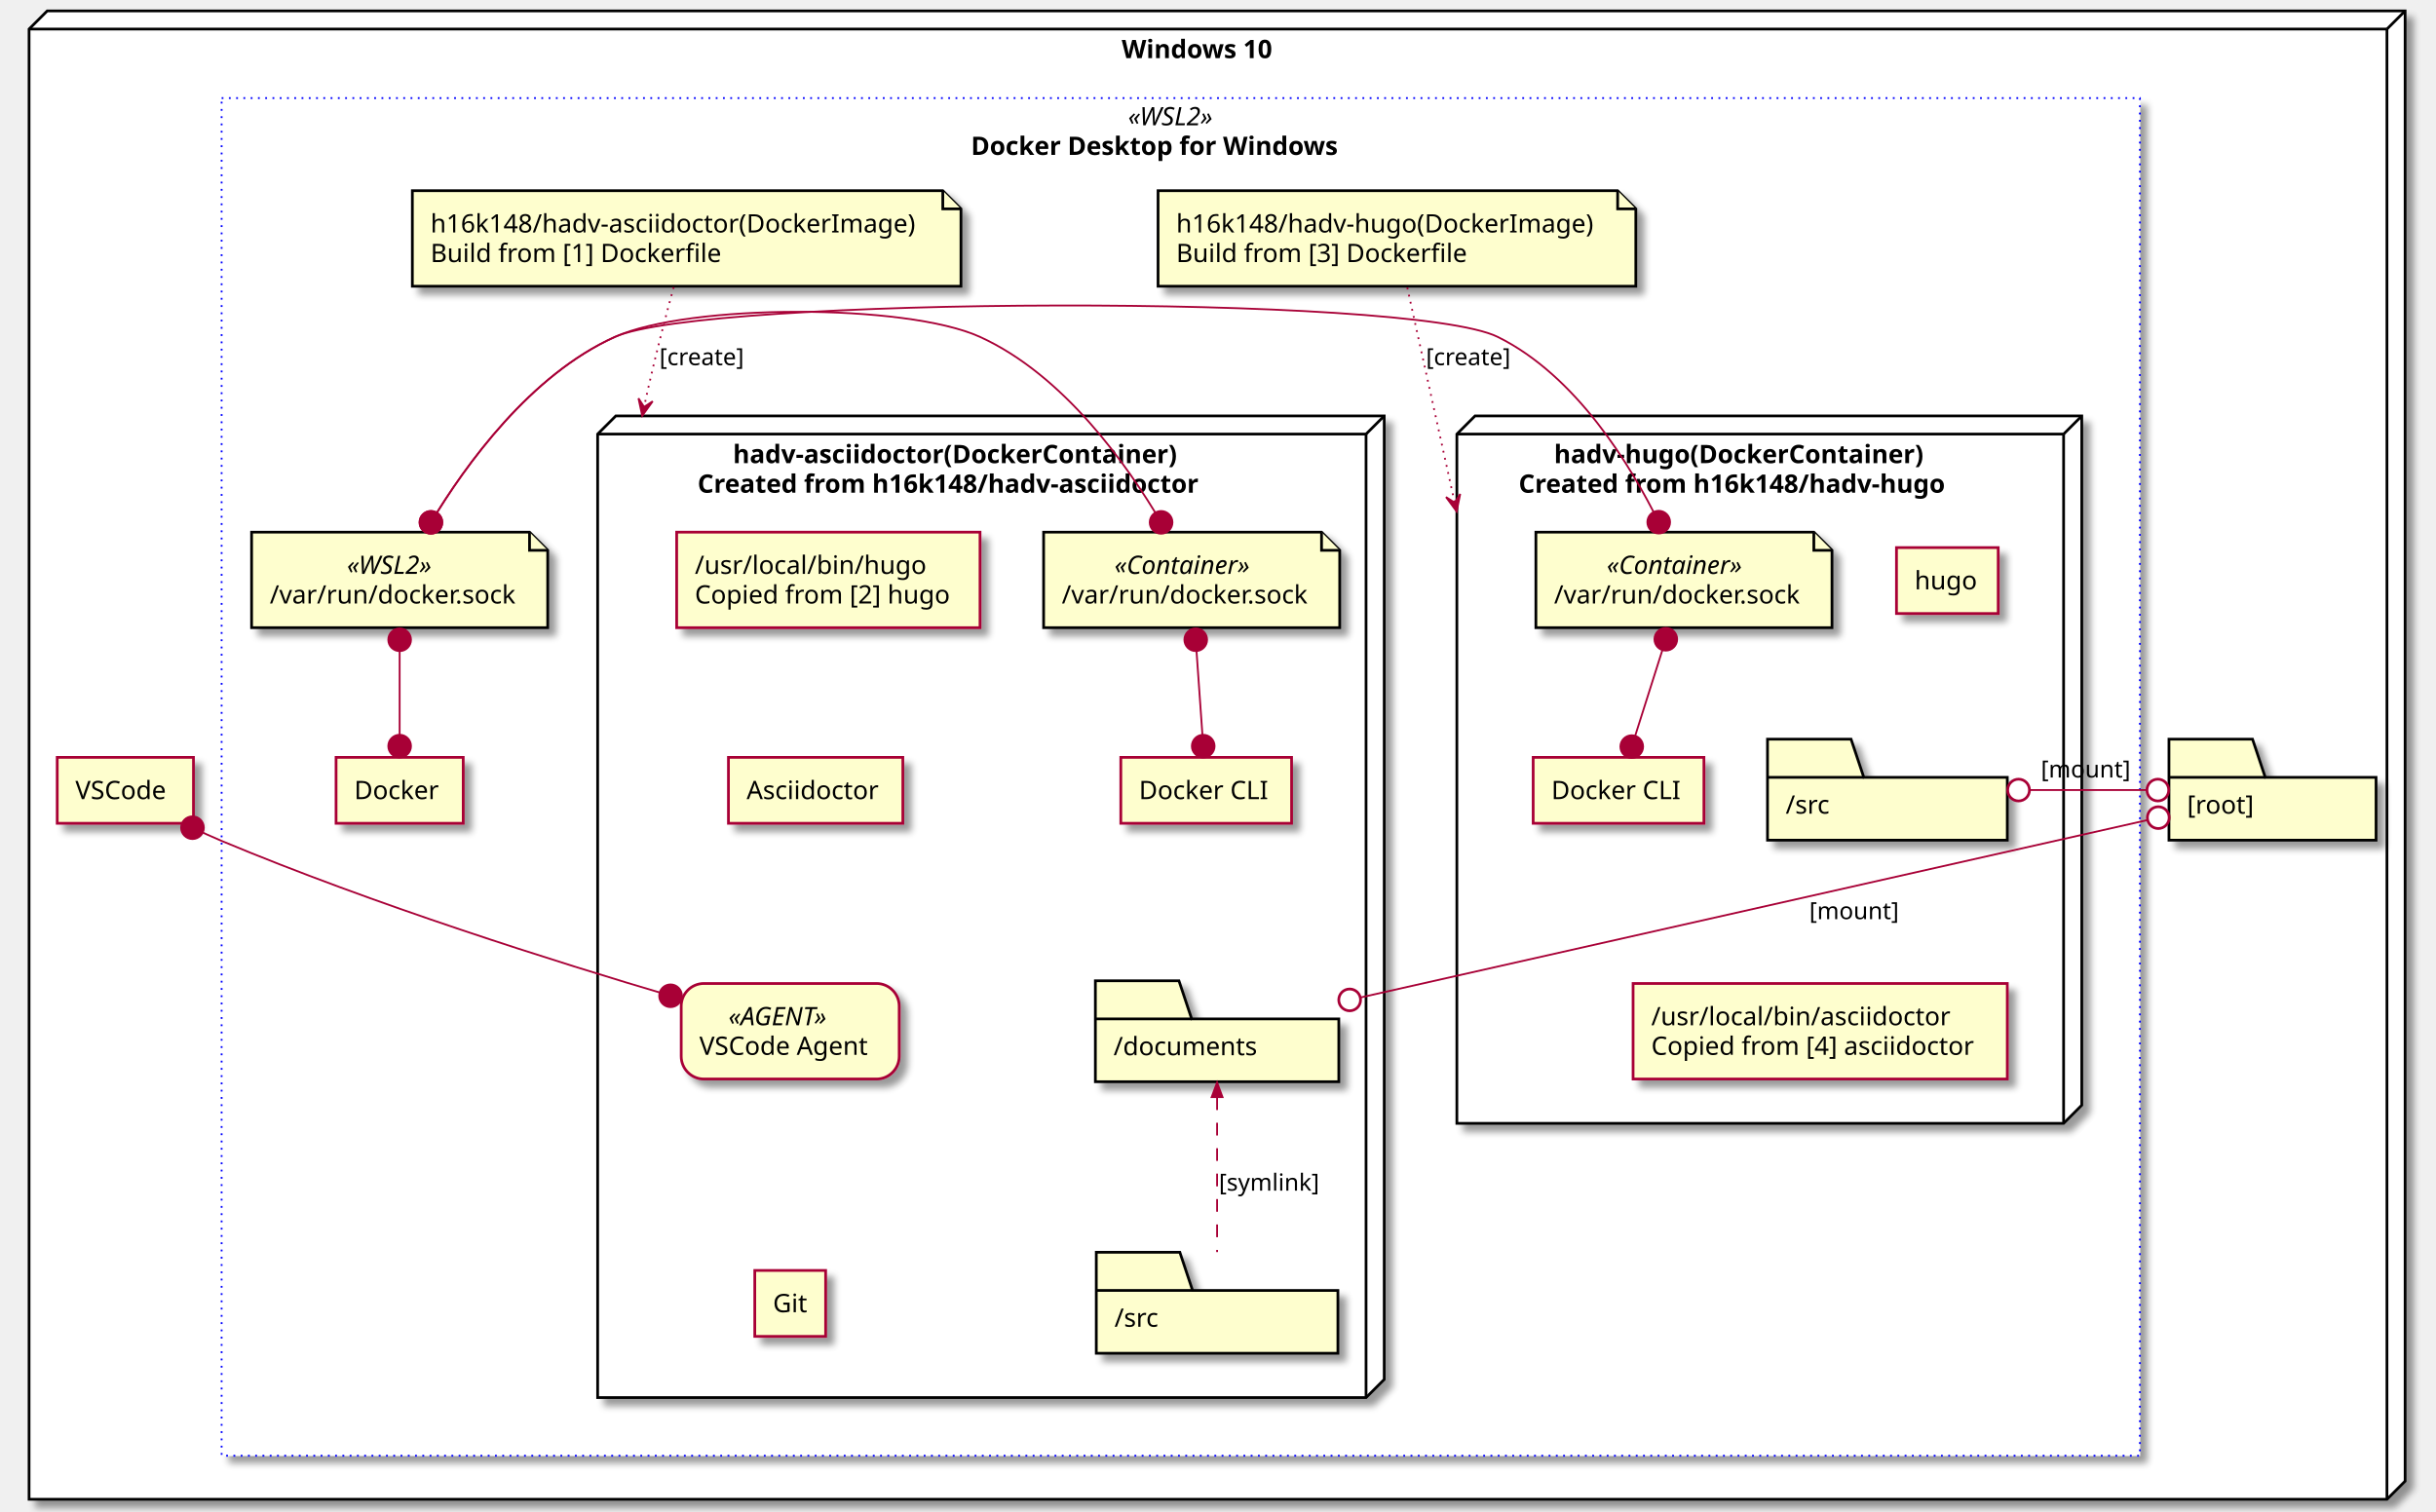
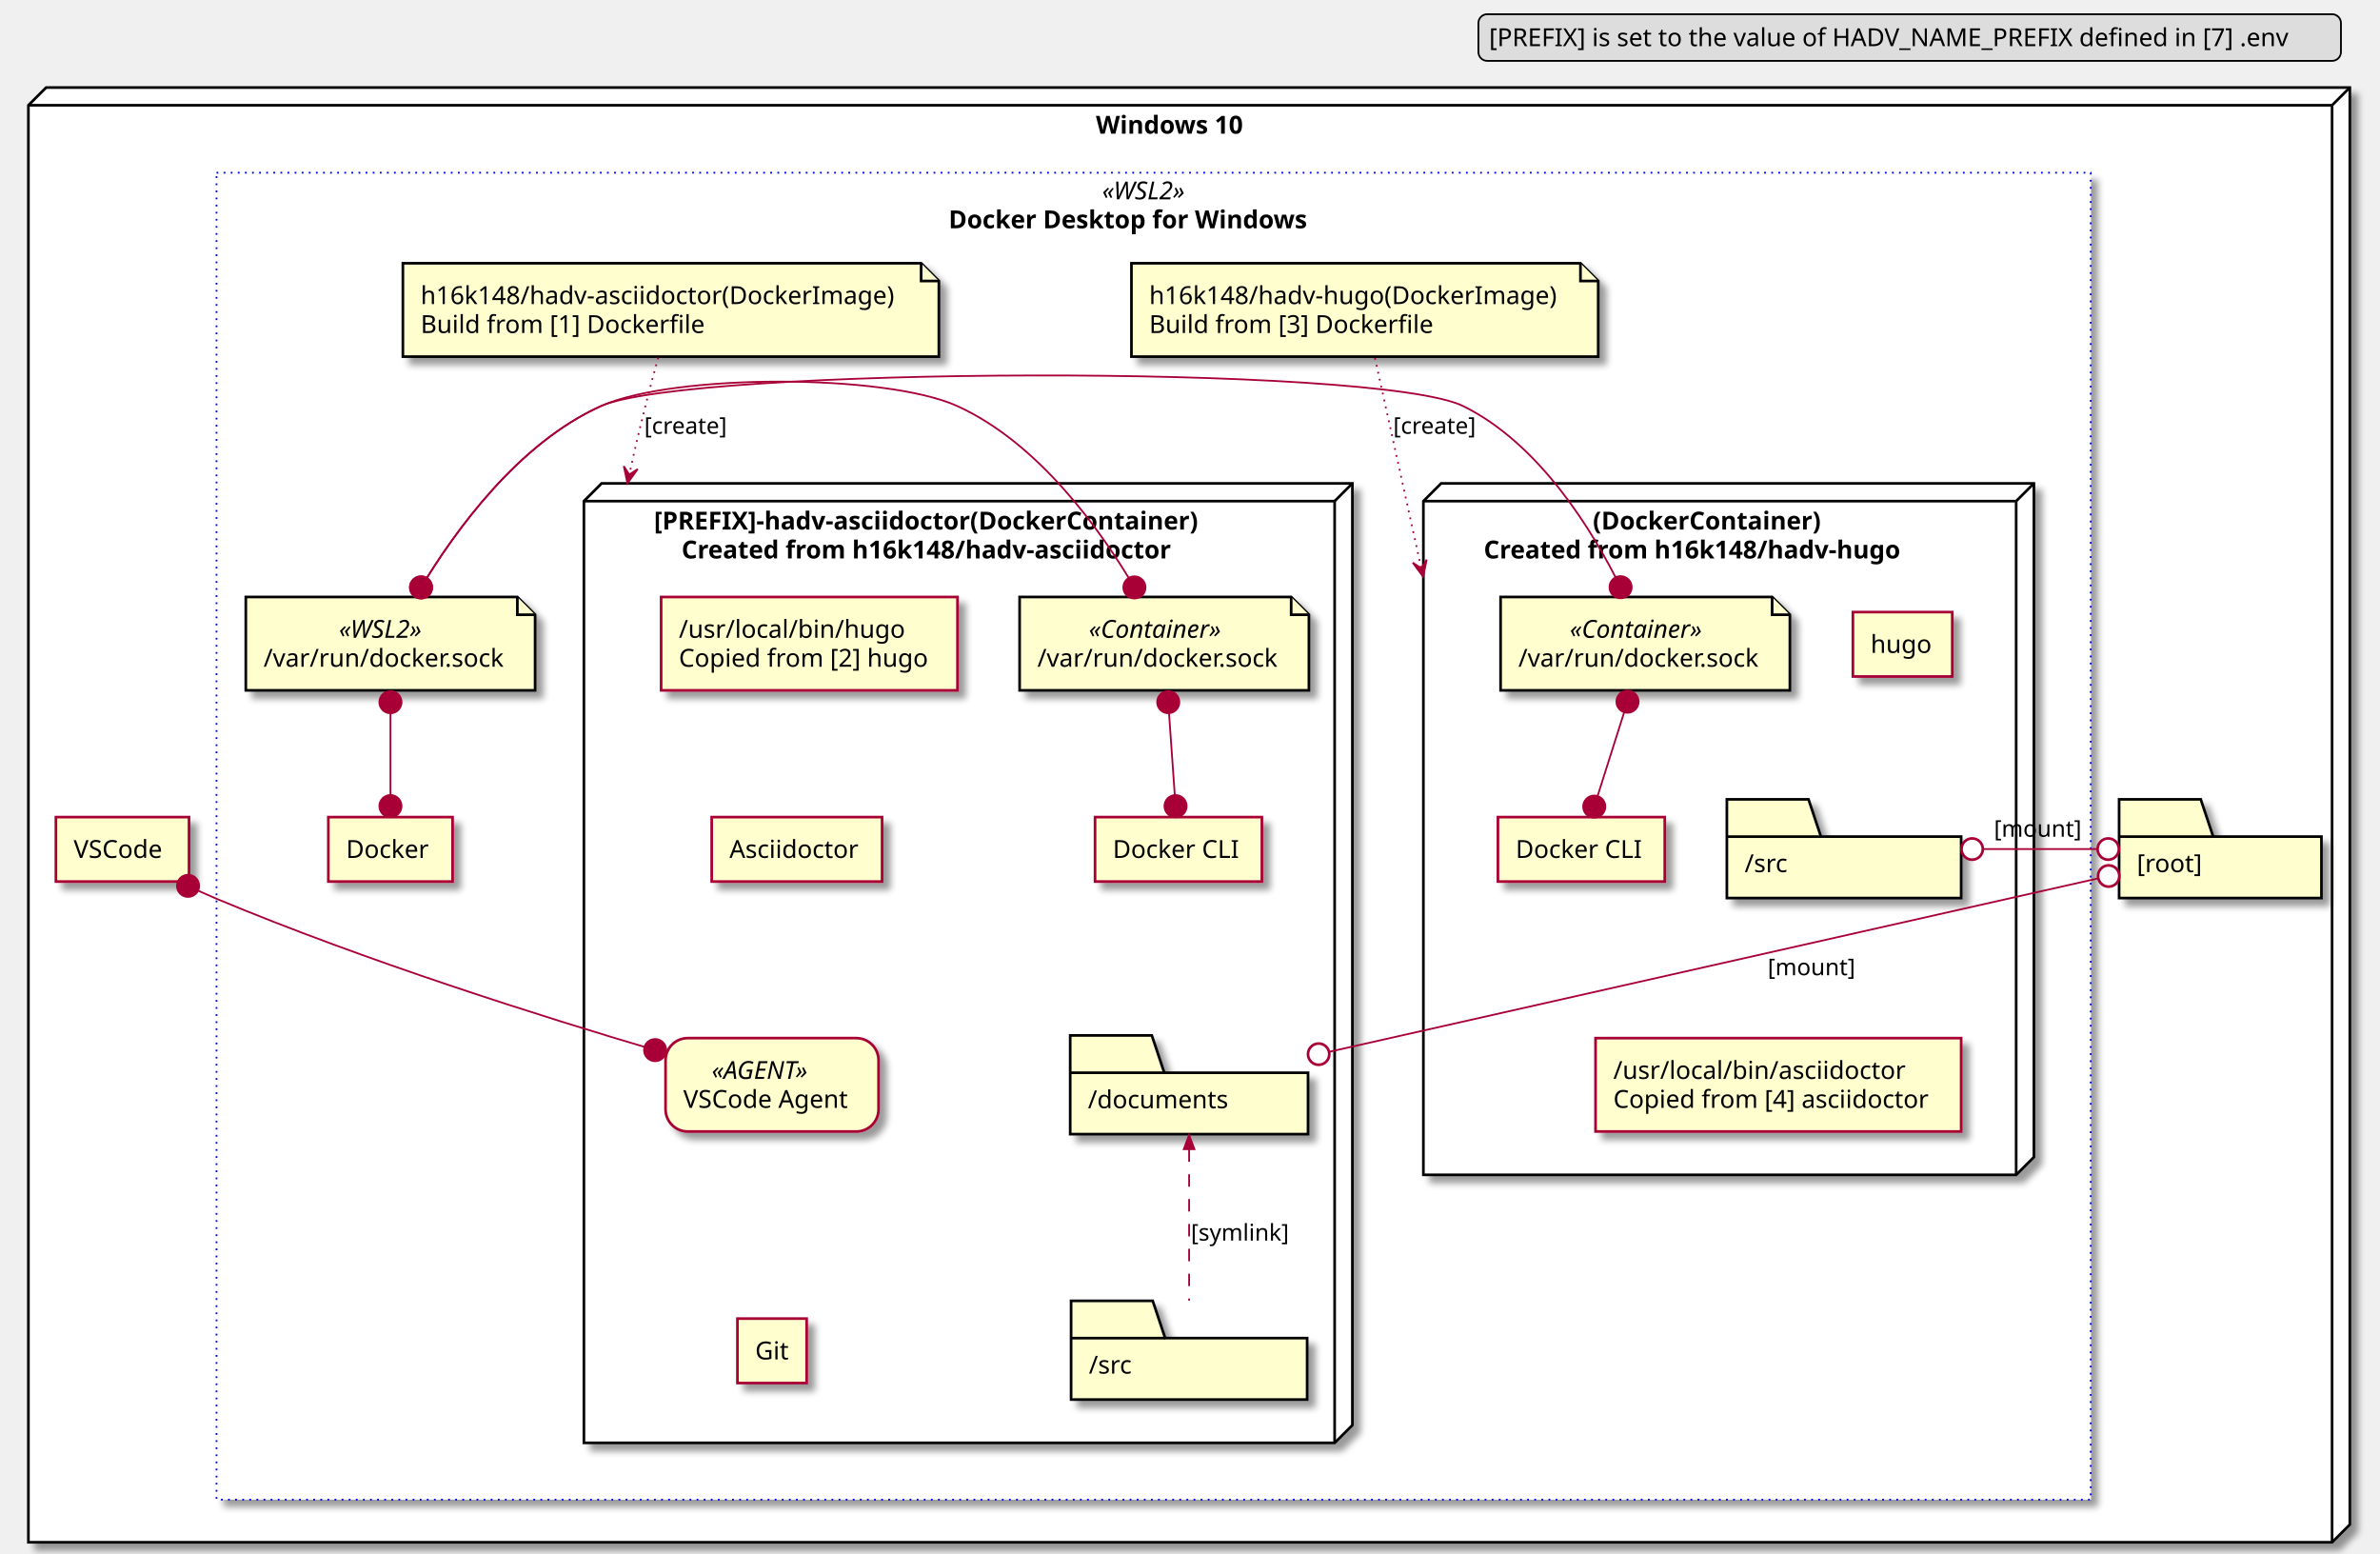
- <svg xmlns="http://www.w3.org/2000/svg" contentScriptType="application/ecmascript" contentStyleType="text/css" height="832px" preserveAspectRatio="none" style="width:1341px;height:832px;" version="1.1" viewBox="0 0 1341 832" width="1341px" zoomAndPan="magnify">
+ <svg xmlns="http://www.w3.org/2000/svg" contentScriptType="application/ecmascript" contentStyleType="text/css" height="875px" preserveAspectRatio="none" style="width:1341px;height:875px;" version="1.1" viewBox="0 0 1341 875" width="1341px" zoomAndPan="magnify">
  <defs>
-     <filter height="300%" id="f1ptn9hiuepy00" width="300%" x="-1" y="-1">
+     <filter height="300%" id="fpohv35r7vjk5" width="300%" x="-1" y="-1">
      <feGaussianBlur result="blurOut" stdDeviation="2.0" />
      <feColorMatrix in="blurOut" result="blurOut2" type="matrix" values="0 0 0 0 0 0 0 0 0 0 0 0 0 0 0 0 0 0 .4 0" />
      <feOffset dx="4.0" dy="4.0" in="blurOut2" result="blurOut3" />
      <feBlend in="SourceGraphic" in2="blurOut3" mode="normal" />
    </filter>
  </defs>
  <g>
-     <polygon fill="#FFFFFF" filter="url(#f1ptn9hiuepy00)" points="16,16,26,6,1324,6,1324,815.5,1314,825.5,16,825.5,16,16" style="stroke:#000000;stroke-width:1.5;" />
-     <line style="stroke:#000000;stroke-width:1.5;" x1="1314" x2="1324" y1="16" y2="6" />
-     <line style="stroke:#000000;stroke-width:1.5;" x1="16" x2="1314" y1="16" y2="16" />
-     <line style="stroke:#000000;stroke-width:1.5;" x1="1314" x2="1314" y1="16" y2="825.5" />
-     <text fill="#000000" font-family="sans-serif" font-size="14" font-weight="bold" lengthAdjust="spacing" textLength="97" x="617.5" y="31.995">Windows 10</text>
-     <rect fill="#FFFFFF" filter="url(#f1ptn9hiuepy00)" height="747.5" style="stroke:#0000FF;stroke-width:1.0;stroke-dasharray:1.0,3.0;" width="1056" x="122" y="54" />
-     <text fill="#000000" font-family="sans-serif" font-size="14" font-style="italic" lengthAdjust="spacing" textLength="58" x="621" y="68.995">«WSL2»</text>
-     <text fill="#000000" font-family="sans-serif" font-size="14" font-weight="bold" lengthAdjust="spacing" textLength="231" x="534.5" y="85.292">Docker Desktop for Windows</text>
-     <polygon fill="#FFFFFF" filter="url(#f1ptn9hiuepy00)" points="329,239,339,229,762,229,762,759.5,752,769.5,329,769.5,329,239" style="stroke:#000000;stroke-width:1.5;" />
-     <line style="stroke:#000000;stroke-width:1.5;" x1="752" x2="762" y1="239" y2="229" />
-     <line style="stroke:#000000;stroke-width:1.5;" x1="329" x2="752" y1="239" y2="239" />
-     <line style="stroke:#000000;stroke-width:1.5;" x1="752" x2="752" y1="239" y2="769.5" />
-     <text fill="#000000" font-family="sans-serif" font-size="14" font-weight="bold" lengthAdjust="spacing" textLength="276" x="403.5" y="254.995">hadv-asciidoctor(DockerContainer)</text>
-     <text fill="#000000" font-family="sans-serif" font-size="14" font-weight="bold" lengthAdjust="spacing" textLength="315" x="384" y="271.292">Created from h16k148/hadv-asciidoctor</text>
-     <polygon fill="#FFFFFF" filter="url(#f1ptn9hiuepy00)" points="802,239,812,229,1146,229,1146,608.5,1136,618.5,802,618.5,802,239" style="stroke:#000000;stroke-width:1.5;" />
-     <line style="stroke:#000000;stroke-width:1.5;" x1="1136" x2="1146" y1="239" y2="229" />
-     <line style="stroke:#000000;stroke-width:1.5;" x1="802" x2="1136" y1="239" y2="239" />
-     <line style="stroke:#000000;stroke-width:1.5;" x1="1136" x2="1136" y1="239" y2="618.5" />
-     <text fill="#000000" font-family="sans-serif" font-size="14" font-weight="bold" lengthAdjust="spacing" textLength="229" x="855.5" y="254.995">hadv-hugo(DockerContainer)</text>
-     <text fill="#000000" font-family="sans-serif" font-size="14" font-weight="bold" lengthAdjust="spacing" textLength="268" x="836" y="271.292">Created from h16k148/hadv-hugo</text>
-     <rect fill="#FEFECE" filter="url(#f1ptn9hiuepy00)" height="36.297" style="stroke:#A80036;stroke-width:1.5;" width="75" x="31.5" y="417" />
-     <text fill="#000000" font-family="sans-serif" font-size="14" lengthAdjust="spacing" textLength="55" x="41.5" y="439.995">VSCode</text>
-     <polygon fill="#FEFECE" filter="url(#f1ptn9hiuepy00)" points="1194,407,1240,407,1247,428,1308,428,1308,462.594,1194,462.594,1194,407" style="stroke:#000000;stroke-width:1.5;" />
-     <line style="stroke:#000000;stroke-width:1.5;" x1="1194" x2="1247" y1="428" y2="428" />
-     <text fill="#000000" font-family="sans-serif" font-size="14" lengthAdjust="spacing" textLength="38" x="1204" y="447.995">[root]</text>
-     <polygon fill="#FEFECE" filter="url(#f1ptn9hiuepy00)" points="227,105,227,157.594,529,157.594,529,115,519,105,227,105" style="stroke:#000000;stroke-width:1.5;" />
-     <path d="M519,105 L519,115 L529,115 " fill="#FEFECE" style="stroke:#000000;stroke-width:1.5;" />
-     <text fill="#000000" font-family="sans-serif" font-size="14" lengthAdjust="spacing" textLength="282" x="237" y="127.995">h16k148/hadv-asciidoctor(DockerImage)</text>
-     <text fill="#000000" font-family="sans-serif" font-size="14" lengthAdjust="spacing" textLength="165" x="237" y="144.292">Build from [1] Dockerfile</text>
-     <polygon fill="#FEFECE" filter="url(#f1ptn9hiuepy00)" points="637.5,105,637.5,157.594,900.5,157.594,900.5,115,890.5,105,637.5,105" style="stroke:#000000;stroke-width:1.5;" />
-     <path d="M890.5,105 L890.5,115 L900.5,115 " fill="#FEFECE" style="stroke:#000000;stroke-width:1.5;" />
-     <text fill="#000000" font-family="sans-serif" font-size="14" lengthAdjust="spacing" textLength="243" x="647.5" y="127.995">h16k148/hadv-hugo(DockerImage)</text>
-     <text fill="#000000" font-family="sans-serif" font-size="14" lengthAdjust="spacing" textLength="165" x="647.5" y="144.292">Build from [3] Dockerfile</text>
-     <polygon fill="#FEFECE" filter="url(#f1ptn9hiuepy00)" points="138.5,293,138.5,345.594,301.5,345.594,301.5,303,291.5,293,138.5,293" style="stroke:#000000;stroke-width:1.5;" />
-     <path d="M291.5,293 L291.5,303 L301.5,303 " fill="#FEFECE" style="stroke:#000000;stroke-width:1.5;" />
-     <text fill="#000000" font-family="sans-serif" font-size="14" font-style="italic" lengthAdjust="spacing" textLength="58" x="191" y="315.995">«WSL2»</text>
-     <text fill="#000000" font-family="sans-serif" font-size="14" lengthAdjust="spacing" textLength="143" x="148.5" y="332.292">/var/run/docker.sock</text>
-     <rect fill="#FEFECE" filter="url(#f1ptn9hiuepy00)" height="36.297" style="stroke:#A80036;stroke-width:1.5;" width="70" x="185" y="417" />
-     <text fill="#000000" font-family="sans-serif" font-size="14" lengthAdjust="spacing" textLength="50" x="195" y="439.995">Docker</text>
-     <rect fill="#FEFECE" filter="url(#f1ptn9hiuepy00)" height="52.594" style="stroke:#A80036;stroke-width:1.5;" width="167" x="372.5" y="293" />
-     <text fill="#000000" font-family="sans-serif" font-size="14" lengthAdjust="spacing" textLength="130" x="382.5" y="315.995">/usr/local/bin/hugo</text>
-     <text fill="#000000" font-family="sans-serif" font-size="14" lengthAdjust="spacing" textLength="147" x="382.5" y="332.292">Copied from [2] hugo</text>
-     <polygon fill="#FEFECE" filter="url(#f1ptn9hiuepy00)" points="574.5,293,574.5,345.594,737.5,345.594,737.5,303,727.5,293,574.5,293" style="stroke:#000000;stroke-width:1.5;" />
-     <path d="M727.5,293 L727.5,303 L737.5,303 " fill="#FEFECE" style="stroke:#000000;stroke-width:1.5;" />
-     <text fill="#000000" font-family="sans-serif" font-size="14" font-style="italic" lengthAdjust="spacing" textLength="85" x="613.5" y="315.995">«Container»</text>
-     <text fill="#000000" font-family="sans-serif" font-size="14" lengthAdjust="spacing" textLength="143" x="584.5" y="332.292">/var/run/docker.sock</text>
-     <rect fill="#FEFECE" filter="url(#f1ptn9hiuepy00)" height="36.297" style="stroke:#A80036;stroke-width:1.5;" width="96" x="401" y="417" />
-     <text fill="#000000" font-family="sans-serif" font-size="14" lengthAdjust="spacing" textLength="76" x="411" y="439.995">Asciidoctor</text>
-     <rect fill="#FEFECE" filter="url(#f1ptn9hiuepy00)" height="36.297" style="stroke:#A80036;stroke-width:1.5;" width="94" x="617" y="417" />
-     <text fill="#000000" font-family="sans-serif" font-size="14" lengthAdjust="spacing" textLength="74" x="627" y="439.995">Docker CLI</text>
-     <rect fill="#FEFECE" filter="url(#f1ptn9hiuepy00)" height="36.297" style="stroke:#A80036;stroke-width:1.5;" width="39" x="415.5" y="699.5" />
-     <text fill="#000000" font-family="sans-serif" font-size="14" lengthAdjust="spacing" textLength="19" x="425.5" y="722.495">Git</text>
-     <polygon fill="#FEFECE" filter="url(#f1ptn9hiuepy00)" points="603,540,649,540,656,561,737,561,737,595.594,603,595.594,603,540" style="stroke:#000000;stroke-width:1.5;" />
-     <line style="stroke:#000000;stroke-width:1.5;" x1="603" x2="656" y1="561" y2="561" />
-     <text fill="#000000" font-family="sans-serif" font-size="14" lengthAdjust="spacing" textLength="84" x="613" y="580.995">/documents</text>
-     <rect fill="#FEFECE" filter="url(#f1ptn9hiuepy00)" height="52.594" rx="12.5" ry="12.5" style="stroke:#A80036;stroke-width:1.5;" width="120" x="375" y="541.5" />
-     <text fill="#000000" font-family="sans-serif" font-size="14" font-style="italic" lengthAdjust="spacing" textLength="68" x="401" y="564.495">«AGENT»</text>
-     <text fill="#000000" font-family="sans-serif" font-size="14" lengthAdjust="spacing" textLength="100" x="385" y="580.792">VSCode Agent</text>
-     <polygon fill="#FEFECE" filter="url(#f1ptn9hiuepy00)" points="603.5,689.5,649.5,689.5,656.5,710.5,736.5,710.5,736.5,745.094,603.5,745.094,603.5,689.5" style="stroke:#000000;stroke-width:1.5;" />
-     <line style="stroke:#000000;stroke-width:1.5;" x1="603.5" x2="656.5" y1="710.5" y2="710.5" />
-     <text fill="#000000" font-family="sans-serif" font-size="14" lengthAdjust="spacing" textLength="26" x="613.5" y="730.495">/src</text>
-     <polygon fill="#FEFECE" filter="url(#f1ptn9hiuepy00)" points="845.5,293,845.5,345.594,1008.5,345.594,1008.5,303,998.5,293,845.5,293" style="stroke:#000000;stroke-width:1.5;" />
-     <path d="M998.5,293 L998.5,303 L1008.5,303 " fill="#FEFECE" style="stroke:#000000;stroke-width:1.5;" />
-     <text fill="#000000" font-family="sans-serif" font-size="14" font-style="italic" lengthAdjust="spacing" textLength="85" x="884.5" y="315.995">«Container»</text>
-     <text fill="#000000" font-family="sans-serif" font-size="14" lengthAdjust="spacing" textLength="143" x="855.5" y="332.292">/var/run/docker.sock</text>
-     <rect fill="#FEFECE" filter="url(#f1ptn9hiuepy00)" height="36.297" style="stroke:#A80036;stroke-width:1.5;" width="56" x="1044" y="301.5" />
-     <text fill="#000000" font-family="sans-serif" font-size="14" lengthAdjust="spacing" textLength="36" x="1054" y="324.495">hugo</text>
-     <rect fill="#FEFECE" filter="url(#f1ptn9hiuepy00)" height="36.297" style="stroke:#A80036;stroke-width:1.5;" width="94" x="844" y="417" />
-     <text fill="#000000" font-family="sans-serif" font-size="14" lengthAdjust="spacing" textLength="74" x="854" y="439.995">Docker CLI</text>
-     <polygon fill="#FEFECE" filter="url(#f1ptn9hiuepy00)" points="973,407,1019,407,1026,428,1105,428,1105,462.594,973,462.594,973,407" style="stroke:#000000;stroke-width:1.5;" />
-     <line style="stroke:#000000;stroke-width:1.5;" x1="973" x2="1026" y1="428" y2="428" />
-     <text fill="#000000" font-family="sans-serif" font-size="14" lengthAdjust="spacing" textLength="26" x="983" y="447.995">/src</text>
-     <rect fill="#FEFECE" filter="url(#f1ptn9hiuepy00)" height="52.594" style="stroke:#A80036;stroke-width:1.5;" width="206" x="899" y="541.5" />
-     <text fill="#000000" font-family="sans-serif" font-size="14" lengthAdjust="spacing" textLength="169" x="909" y="564.495">/usr/local/bin/asciidoctor</text>
-     <text fill="#000000" font-family="sans-serif" font-size="14" lengthAdjust="spacing" textLength="186" x="909" y="580.792">Copied from [4] asciidoctor</text>
-     <path d="M658.18,351.46 C659.53,370.52 661.22,394.5 662.43,411.7 " fill="none" id="vABEA_file-vABEE_agent" style="stroke:#A80036;stroke-width:1.0;" />
-     <ellipse cx="662.361" cy="410.815" fill="#A80036" rx="6" ry="6" style="stroke:#A80036;stroke-width:1.5;" />
-     <ellipse cx="658.249" cy="352.235" fill="#A80036" rx="6" ry="6" style="stroke:#A80036;stroke-width:1.5;" />
-     <path d="M670,604.19 C670,630.31 670,665.4 670,689.37 " fill="none" id="vABEG_folder-backto-vABEH_folder" style="stroke:#A80036;stroke-width:1.0;stroke-dasharray:7.0,7.0;" />
-     <polygon fill="#A80036" points="670,596.05,667,604.05,673,604.05,670,596.05" style="stroke:#A80036;stroke-width:1.0;" />
-     <text fill="#000000" font-family="sans-serif" font-size="13" lengthAdjust="spacing" textLength="58" x="671" y="655.567">[symlink]</text>
-     <path d="M917.26,351.2 C911.21,370.29 903.56,394.4 898.08,411.67 " fill="none" id="vABFA_file-vABFD_agent" style="stroke:#A80036;stroke-width:1.0;" />
-     <ellipse cx="898.27" cy="411.083" fill="#A80036" rx="6" ry="6" style="stroke:#A80036;stroke-width:1.5;" />
-     <ellipse cx="917.015" cy="351.969" fill="#A80036" rx="6" ry="6" style="stroke:#A80036;stroke-width:1.5;" />
-     <path d="M370.84,158.13 C366.55,173.89 361.15,194.54 357,213 C356.356,215.864 355.715,218.776 355.08,221.717 C354.762,223.188 354.446,224.666 354.131,226.15 C353.974,226.892 353.817,227.635 353.661,228.38 C353.622,228.566 353.583,228.752 353.543,228.938 " fill="none" id="vABA_file-to-vABE_node-1" style="stroke:#A80036;stroke-width:1.0;stroke-dasharray:1.0,3.0;" />
-     <polygon fill="#A80036" points="353.543,228.938,359.305,220.951,354.57,224.044,351.476,219.309,353.543,228.938" style="stroke:#A80036;stroke-width:1.0;" />
-     <text fill="#000000" font-family="sans-serif" font-size="13" lengthAdjust="spacing" textLength="51" x="363" y="201.067">[create]</text>
-     <path d="M774.7,158.36 C780.245,183.515 788.883,222.702 796.225,256.015 C798.061,264.343 799.815,272.304 801.42,279.587 C801.521,280.042 801.621,280.494 801.72,280.944 C801.769,281.169 801.819,281.393 801.868,281.617 " fill="none" id="vABB_file-to-vABF_node-1" style="stroke:#A80036;stroke-width:1.0;stroke-dasharray:1.0,3.0;" />
-     <polygon fill="#A80036" points="801.868,281.617,803.837,271.967,800.792,276.734,796.024,273.689,801.868,281.617" style="stroke:#A80036;stroke-width:1.0;" />
-     <text fill="#000000" font-family="sans-serif" font-size="13" lengthAdjust="spacing" textLength="51" x="785" y="201.067">[create]</text>
-     <path d="M220,351.46 C220,370.52 220,394.5 220,411.7 " fill="none" id="vABC_file-vABD_agent" style="stroke:#A80036;stroke-width:1.0;" />
-     <ellipse cx="220" cy="410.8" fill="#A80036" rx="6" ry="6" style="stroke:#A80036;stroke-width:1.5;" />
-     <ellipse cx="220" cy="352.25" fill="#A80036" rx="6" ry="6" style="stroke:#A80036;stroke-width:1.5;" />
-     <path d="M639.48,288.11 C620.35,255.52 585.49,206.46 539.5,185.5 C498.85,166.98 379.22,167.15 338.5,185.5 C292.08,206.42 256.52,255.5 236.94,288.09 " fill="none" id="vABEA_file-vABC_file" style="stroke:#A80036;stroke-width:1.0;" />
-     <ellipse cx="237.224" cy="287.606" fill="#A80036" rx="6" ry="6" style="stroke:#A80036;stroke-width:1.5;" />
-     <ellipse cx="639.176" cy="287.602" fill="#A80036" rx="6" ry="6" style="stroke:#A80036;stroke-width:1.5;" />
-     <path d="M236.94,288.09 C256.52,255.5 292.08,206.42 338.5,185.5 C387.73,163.32 776.09,161.58 824.5,185.5 C867.55,206.77 897.5,255.75 913.47,288.23 " fill="none" id="vABC_file-vABFA_file" style="stroke:#A80036;stroke-width:1.0;" />
-     <ellipse cx="913.112" cy="287.486" fill="#A80036" rx="6" ry="6" style="stroke:#A80036;stroke-width:1.5;" />
-     <ellipse cx="237.224" cy="287.606" fill="#A80036" rx="6" ry="6" style="stroke:#A80036;stroke-width:1.5;" />
-     <path d="M105.21,455.35 C110.77,458.06 116.49,460.7 122,463 C205.8,498.03 305.92,529.58 369.96,548.51 " fill="none" id="vAA_agent-vABEB_agent" style="stroke:#A80036;stroke-width:1.0;" />
-     <ellipse cx="369.135" cy="548.264" fill="#A80036" rx="6" ry="6" style="stroke:#A80036;stroke-width:1.5;" />
-     <ellipse cx="105.96" cy="455.726" fill="#A80036" rx="6" ry="6" style="stroke:#A80036;stroke-width:1.5;" />
-     <path d="M1110.25,435 C1135.66,435 1164.08,435 1188.68,435 " fill="none" id="vABFC_folder-vAB_folder" style="stroke:#A80036;stroke-width:1.0;" />
-     <ellipse cx="1187.87" cy="435" fill="#FFFFFF" rx="6" ry="6" style="stroke:#A80036;stroke-width:1.5;" />
-     <ellipse cx="1111.21" cy="435" fill="#FFFFFF" rx="6" ry="6" style="stroke:#A80036;stroke-width:1.5;" />
-     <text fill="#000000" font-family="sans-serif" font-size="13" lengthAdjust="spacing" textLength="52" x="1123.5" y="428.067">[mount]</text>
-     <path d="M1188.82,450.02 C1080.38,474.47 857.28,524.77 742.19,550.72 " fill="none" id="vAB_folder-vABEG_folder" style="stroke:#A80036;stroke-width:1.0;" />
-     <ellipse cx="742.983" cy="550.538" fill="#FFFFFF" rx="6" ry="6" style="stroke:#A80036;stroke-width:1.5;" />
-     <ellipse cx="1188.117" cy="450.178" fill="#FFFFFF" rx="6" ry="6" style="stroke:#A80036;stroke-width:1.5;" />
-     <text fill="#000000" font-family="sans-serif" font-size="13" lengthAdjust="spacing" textLength="52" x="996" y="506.067">[mount]</text>
+     <rect fill="#DDDDDD" height="26.297" rx="5" ry="5" style="stroke:#000000;stroke-width:1.0;" width="486" x="833" y="8" />
+     <text fill="#000000" font-family="sans-serif" font-size="14" lengthAdjust="spacing" textLength="474" x="839" y="25.995">[PREFIX] is set to the value of HADV_NAME_PREFIX defined in [7] .env</text>
+     <polygon fill="#FFFFFF" filter="url(#fpohv35r7vjk5)" points="16,59.297,26,49.297,1324,49.297,1324,858.797,1314,868.797,16,868.797,16,59.297" style="stroke:#000000;stroke-width:1.5;" />
+     <line style="stroke:#000000;stroke-width:1.5;" x1="1314" x2="1324" y1="59.297" y2="49.297" />
+     <line style="stroke:#000000;stroke-width:1.5;" x1="16" x2="1314" y1="59.297" y2="59.297" />
+     <line style="stroke:#000000;stroke-width:1.5;" x1="1314" x2="1314" y1="59.297" y2="868.797" />
+     <text fill="#000000" font-family="sans-serif" font-size="14" font-weight="bold" lengthAdjust="spacing" textLength="97" x="617.5" y="75.292">Windows 10</text>
+     <rect fill="#FFFFFF" filter="url(#fpohv35r7vjk5)" height="747.5" style="stroke:#0000FF;stroke-width:1.0;stroke-dasharray:1.0,3.0;" width="1056" x="122" y="97.297" />
+     <text fill="#000000" font-family="sans-serif" font-size="14" font-style="italic" lengthAdjust="spacing" textLength="58" x="621" y="112.292">«WSL2»</text>
+     <text fill="#000000" font-family="sans-serif" font-size="14" font-weight="bold" lengthAdjust="spacing" textLength="231" x="534.5" y="128.589">Docker Desktop for Windows</text>
+     <polygon fill="#FFFFFF" filter="url(#fpohv35r7vjk5)" points="329,282.297,339,272.297,762,272.297,762,802.797,752,812.797,329,812.797,329,282.297" style="stroke:#000000;stroke-width:1.5;" />
+     <line style="stroke:#000000;stroke-width:1.5;" x1="752" x2="762" y1="282.297" y2="272.297" />
+     <line style="stroke:#000000;stroke-width:1.5;" x1="329" x2="752" y1="282.297" y2="282.297" />
+     <line style="stroke:#000000;stroke-width:1.5;" x1="752" x2="752" y1="282.297" y2="812.797" />
+     <text fill="#000000" font-family="sans-serif" font-size="14" font-weight="bold" lengthAdjust="spacing" textLength="346" x="368.5" y="298.292">[PREFIX]-hadv-asciidoctor(DockerContainer)</text>
+     <text fill="#000000" font-family="sans-serif" font-size="14" font-weight="bold" lengthAdjust="spacing" textLength="315" x="384" y="314.589">Created from h16k148/hadv-asciidoctor</text>
+     <polygon fill="#FFFFFF" filter="url(#fpohv35r7vjk5)" points="802,282.297,812,272.297,1146,272.297,1146,651.797,1136,661.797,802,661.797,802,282.297" style="stroke:#000000;stroke-width:1.5;" />
+     <line style="stroke:#000000;stroke-width:1.5;" x1="1136" x2="1146" y1="282.297" y2="272.297" />
+     <line style="stroke:#000000;stroke-width:1.5;" x1="802" x2="1136" y1="282.297" y2="282.297" />
+     <line style="stroke:#000000;stroke-width:1.5;" x1="1136" x2="1136" y1="282.297" y2="661.797" />
+     <text fill="#000000" font-family="sans-serif" font-size="14" font-weight="bold" lengthAdjust="spacing" textLength="145" x="897.5" y="298.292">(DockerContainer)</text>
+     <text fill="#000000" font-family="sans-serif" font-size="14" font-weight="bold" lengthAdjust="spacing" textLength="268" x="836" y="314.589">Created from h16k148/hadv-hugo</text>
+     <rect fill="#FEFECE" filter="url(#fpohv35r7vjk5)" height="36.297" style="stroke:#A80036;stroke-width:1.5;" width="75" x="31.5" y="460.297" />
+     <text fill="#000000" font-family="sans-serif" font-size="14" lengthAdjust="spacing" textLength="55" x="41.5" y="483.292">VSCode</text>
+     <polygon fill="#FEFECE" filter="url(#fpohv35r7vjk5)" points="1194,450.297,1240,450.297,1247,471.297,1308,471.297,1308,505.891,1194,505.891,1194,450.297" style="stroke:#000000;stroke-width:1.5;" />
+     <line style="stroke:#000000;stroke-width:1.5;" x1="1194" x2="1247" y1="471.297" y2="471.297" />
+     <text fill="#000000" font-family="sans-serif" font-size="14" lengthAdjust="spacing" textLength="38" x="1204" y="491.292">[root]</text>
+     <polygon fill="#FEFECE" filter="url(#fpohv35r7vjk5)" points="227,148.297,227,200.891,529,200.891,529,158.297,519,148.297,227,148.297" style="stroke:#000000;stroke-width:1.5;" />
+     <path d="M519,148.297 L519,158.297 L529,158.297 " fill="#FEFECE" style="stroke:#000000;stroke-width:1.5;" />
+     <text fill="#000000" font-family="sans-serif" font-size="14" lengthAdjust="spacing" textLength="282" x="237" y="171.292">h16k148/hadv-asciidoctor(DockerImage)</text>
+     <text fill="#000000" font-family="sans-serif" font-size="14" lengthAdjust="spacing" textLength="165" x="237" y="187.589">Build from [1] Dockerfile</text>
+     <polygon fill="#FEFECE" filter="url(#fpohv35r7vjk5)" points="637.5,148.297,637.5,200.891,900.5,200.891,900.5,158.297,890.5,148.297,637.5,148.297" style="stroke:#000000;stroke-width:1.5;" />
+     <path d="M890.5,148.297 L890.5,158.297 L900.5,158.297 " fill="#FEFECE" style="stroke:#000000;stroke-width:1.5;" />
+     <text fill="#000000" font-family="sans-serif" font-size="14" lengthAdjust="spacing" textLength="243" x="647.5" y="171.292">h16k148/hadv-hugo(DockerImage)</text>
+     <text fill="#000000" font-family="sans-serif" font-size="14" lengthAdjust="spacing" textLength="165" x="647.5" y="187.589">Build from [3] Dockerfile</text>
+     <polygon fill="#FEFECE" filter="url(#fpohv35r7vjk5)" points="138.5,336.297,138.5,388.891,301.5,388.891,301.5,346.297,291.5,336.297,138.5,336.297" style="stroke:#000000;stroke-width:1.5;" />
+     <path d="M291.5,336.297 L291.5,346.297 L301.5,346.297 " fill="#FEFECE" style="stroke:#000000;stroke-width:1.5;" />
+     <text fill="#000000" font-family="sans-serif" font-size="14" font-style="italic" lengthAdjust="spacing" textLength="58" x="191" y="359.292">«WSL2»</text>
+     <text fill="#000000" font-family="sans-serif" font-size="14" lengthAdjust="spacing" textLength="143" x="148.5" y="375.589">/var/run/docker.sock</text>
+     <rect fill="#FEFECE" filter="url(#fpohv35r7vjk5)" height="36.297" style="stroke:#A80036;stroke-width:1.5;" width="70" x="185" y="460.297" />
+     <text fill="#000000" font-family="sans-serif" font-size="14" lengthAdjust="spacing" textLength="50" x="195" y="483.292">Docker</text>
+     <rect fill="#FEFECE" filter="url(#fpohv35r7vjk5)" height="52.594" style="stroke:#A80036;stroke-width:1.5;" width="167" x="372.5" y="336.297" />
+     <text fill="#000000" font-family="sans-serif" font-size="14" lengthAdjust="spacing" textLength="130" x="382.5" y="359.292">/usr/local/bin/hugo</text>
+     <text fill="#000000" font-family="sans-serif" font-size="14" lengthAdjust="spacing" textLength="147" x="382.5" y="375.589">Copied from [2] hugo</text>
+     <polygon fill="#FEFECE" filter="url(#fpohv35r7vjk5)" points="574.5,336.297,574.5,388.891,737.5,388.891,737.5,346.297,727.5,336.297,574.5,336.297" style="stroke:#000000;stroke-width:1.5;" />
+     <path d="M727.5,336.297 L727.5,346.297 L737.5,346.297 " fill="#FEFECE" style="stroke:#000000;stroke-width:1.5;" />
+     <text fill="#000000" font-family="sans-serif" font-size="14" font-style="italic" lengthAdjust="spacing" textLength="85" x="613.5" y="359.292">«Container»</text>
+     <text fill="#000000" font-family="sans-serif" font-size="14" lengthAdjust="spacing" textLength="143" x="584.5" y="375.589">/var/run/docker.sock</text>
+     <rect fill="#FEFECE" filter="url(#fpohv35r7vjk5)" height="36.297" style="stroke:#A80036;stroke-width:1.5;" width="96" x="401" y="460.297" />
+     <text fill="#000000" font-family="sans-serif" font-size="14" lengthAdjust="spacing" textLength="76" x="411" y="483.292">Asciidoctor</text>
+     <rect fill="#FEFECE" filter="url(#fpohv35r7vjk5)" height="36.297" style="stroke:#A80036;stroke-width:1.5;" width="94" x="617" y="460.297" />
+     <text fill="#000000" font-family="sans-serif" font-size="14" lengthAdjust="spacing" textLength="74" x="627" y="483.292">Docker CLI</text>
+     <rect fill="#FEFECE" filter="url(#fpohv35r7vjk5)" height="36.297" style="stroke:#A80036;stroke-width:1.5;" width="39" x="415.5" y="742.797" />
+     <text fill="#000000" font-family="sans-serif" font-size="14" lengthAdjust="spacing" textLength="19" x="425.5" y="765.792">Git</text>
+     <polygon fill="#FEFECE" filter="url(#fpohv35r7vjk5)" points="603,583.297,649,583.297,656,604.297,737,604.297,737,638.891,603,638.891,603,583.297" style="stroke:#000000;stroke-width:1.5;" />
+     <line style="stroke:#000000;stroke-width:1.5;" x1="603" x2="656" y1="604.297" y2="604.297" />
+     <text fill="#000000" font-family="sans-serif" font-size="14" lengthAdjust="spacing" textLength="84" x="613" y="624.292">/documents</text>
+     <rect fill="#FEFECE" filter="url(#fpohv35r7vjk5)" height="52.594" rx="12.5" ry="12.5" style="stroke:#A80036;stroke-width:1.5;" width="120" x="375" y="584.797" />
+     <text fill="#000000" font-family="sans-serif" font-size="14" font-style="italic" lengthAdjust="spacing" textLength="68" x="401" y="607.792">«AGENT»</text>
+     <text fill="#000000" font-family="sans-serif" font-size="14" lengthAdjust="spacing" textLength="100" x="385" y="624.089">VSCode Agent</text>
+     <polygon fill="#FEFECE" filter="url(#fpohv35r7vjk5)" points="603.5,732.797,649.5,732.797,656.5,753.797,736.5,753.797,736.5,788.391,603.5,788.391,603.5,732.797" style="stroke:#000000;stroke-width:1.5;" />
+     <line style="stroke:#000000;stroke-width:1.5;" x1="603.5" x2="656.5" y1="753.797" y2="753.797" />
+     <text fill="#000000" font-family="sans-serif" font-size="14" lengthAdjust="spacing" textLength="26" x="613.5" y="773.792">/src</text>
+     <polygon fill="#FEFECE" filter="url(#fpohv35r7vjk5)" points="845.5,336.297,845.5,388.891,1008.5,388.891,1008.5,346.297,998.5,336.297,845.5,336.297" style="stroke:#000000;stroke-width:1.5;" />
+     <path d="M998.5,336.297 L998.5,346.297 L1008.5,346.297 " fill="#FEFECE" style="stroke:#000000;stroke-width:1.5;" />
+     <text fill="#000000" font-family="sans-serif" font-size="14" font-style="italic" lengthAdjust="spacing" textLength="85" x="884.5" y="359.292">«Container»</text>
+     <text fill="#000000" font-family="sans-serif" font-size="14" lengthAdjust="spacing" textLength="143" x="855.5" y="375.589">/var/run/docker.sock</text>
+     <rect fill="#FEFECE" filter="url(#fpohv35r7vjk5)" height="36.297" style="stroke:#A80036;stroke-width:1.5;" width="56" x="1044" y="344.797" />
+     <text fill="#000000" font-family="sans-serif" font-size="14" lengthAdjust="spacing" textLength="36" x="1054" y="367.792">hugo</text>
+     <rect fill="#FEFECE" filter="url(#fpohv35r7vjk5)" height="36.297" style="stroke:#A80036;stroke-width:1.5;" width="94" x="844" y="460.297" />
+     <text fill="#000000" font-family="sans-serif" font-size="14" lengthAdjust="spacing" textLength="74" x="854" y="483.292">Docker CLI</text>
+     <polygon fill="#FEFECE" filter="url(#fpohv35r7vjk5)" points="973,450.297,1019,450.297,1026,471.297,1105,471.297,1105,505.891,973,505.891,973,450.297" style="stroke:#000000;stroke-width:1.5;" />
+     <line style="stroke:#000000;stroke-width:1.5;" x1="973" x2="1026" y1="471.297" y2="471.297" />
+     <text fill="#000000" font-family="sans-serif" font-size="14" lengthAdjust="spacing" textLength="26" x="983" y="491.292">/src</text>
+     <rect fill="#FEFECE" filter="url(#fpohv35r7vjk5)" height="52.594" style="stroke:#A80036;stroke-width:1.5;" width="206" x="899" y="584.797" />
+     <text fill="#000000" font-family="sans-serif" font-size="14" lengthAdjust="spacing" textLength="169" x="909" y="607.792">/usr/local/bin/asciidoctor</text>
+     <text fill="#000000" font-family="sans-serif" font-size="14" lengthAdjust="spacing" textLength="186" x="909" y="624.089">Copied from [4] asciidoctor</text>
+     <path d="M658.18,394.757 C659.53,413.817 661.22,437.797 662.43,454.997 " fill="none" id="vABEA_file-vABEE_agent" style="stroke:#A80036;stroke-width:1.0;" />
+     <ellipse cx="662.361" cy="454.112" fill="#A80036" rx="6" ry="6" style="stroke:#A80036;stroke-width:1.5;" />
+     <ellipse cx="658.249" cy="395.531" fill="#A80036" rx="6" ry="6" style="stroke:#A80036;stroke-width:1.5;" />
+     <path d="M670,647.487 C670,673.607 670,708.697 670,732.667 " fill="none" id="vABEG_folder-backto-vABEH_folder" style="stroke:#A80036;stroke-width:1.0;stroke-dasharray:7.0,7.0;" />
+     <polygon fill="#A80036" points="670,639.347,667,647.347,673,647.347,670,639.347" style="stroke:#A80036;stroke-width:1.0;" />
+     <text fill="#000000" font-family="sans-serif" font-size="13" lengthAdjust="spacing" textLength="58" x="671" y="698.864">[symlink]</text>
+     <path d="M917.26,394.497 C911.21,413.587 903.56,437.697 898.08,454.967 " fill="none" id="vABFA_file-vABFD_agent" style="stroke:#A80036;stroke-width:1.0;" />
+     <ellipse cx="898.27" cy="454.38" fill="#A80036" rx="6" ry="6" style="stroke:#A80036;stroke-width:1.5;" />
+     <ellipse cx="917.015" cy="395.266" fill="#A80036" rx="6" ry="6" style="stroke:#A80036;stroke-width:1.5;" />
+     <path d="M370.84,201.427 C366.55,217.187 361.15,237.837 357,256.297 C356.356,259.161 355.715,262.072 355.08,265.014 C354.762,266.485 354.446,267.963 354.131,269.447 C353.974,270.189 353.817,270.932 353.661,271.676 C353.622,271.863 353.583,272.049 353.543,272.235 " fill="none" id="vABA_file-to-vABE_node-1" style="stroke:#A80036;stroke-width:1.0;stroke-dasharray:1.0,3.0;" />
+     <polygon fill="#A80036" points="353.543,272.235,359.305,264.247,354.57,267.341,351.476,262.606,353.543,272.235" style="stroke:#A80036;stroke-width:1.0;" />
+     <text fill="#000000" font-family="sans-serif" font-size="13" lengthAdjust="spacing" textLength="51" x="363" y="244.364">[create]</text>
+     <path d="M774.7,201.657 C780.245,226.812 788.883,265.999 796.225,299.312 C798.061,307.64 799.815,315.601 801.42,322.884 C801.521,323.339 801.621,323.791 801.72,324.241 C801.769,324.466 801.819,324.69 801.868,324.914 " fill="none" id="vABB_file-to-vABF_node-1" style="stroke:#A80036;stroke-width:1.0;stroke-dasharray:1.0,3.0;" />
+     <polygon fill="#A80036" points="801.868,324.914,803.837,315.264,800.792,320.031,796.024,316.986,801.868,324.914" style="stroke:#A80036;stroke-width:1.0;" />
+     <text fill="#000000" font-family="sans-serif" font-size="13" lengthAdjust="spacing" textLength="51" x="785" y="244.364">[create]</text>
+     <path d="M220,394.757 C220,413.817 220,437.797 220,454.997 " fill="none" id="vABC_file-vABD_agent" style="stroke:#A80036;stroke-width:1.0;" />
+     <ellipse cx="220" cy="454.097" fill="#A80036" rx="6" ry="6" style="stroke:#A80036;stroke-width:1.5;" />
+     <ellipse cx="220" cy="395.547" fill="#A80036" rx="6" ry="6" style="stroke:#A80036;stroke-width:1.5;" />
+     <path d="M639.48,331.407 C620.35,298.817 585.49,249.757 539.5,228.797 C498.85,210.277 379.22,210.447 338.5,228.797 C292.08,249.717 256.52,298.797 236.94,331.387 " fill="none" id="vABEA_file-vABC_file" style="stroke:#A80036;stroke-width:1.0;" />
+     <ellipse cx="237.224" cy="330.902" fill="#A80036" rx="6" ry="6" style="stroke:#A80036;stroke-width:1.5;" />
+     <ellipse cx="639.176" cy="330.899" fill="#A80036" rx="6" ry="6" style="stroke:#A80036;stroke-width:1.5;" />
+     <path d="M236.94,331.387 C256.52,298.797 292.08,249.717 338.5,228.797 C387.73,206.617 776.09,204.877 824.5,228.797 C867.55,250.067 897.5,299.047 913.47,331.527 " fill="none" id="vABC_file-vABFA_file" style="stroke:#A80036;stroke-width:1.0;" />
+     <ellipse cx="913.112" cy="330.783" fill="#A80036" rx="6" ry="6" style="stroke:#A80036;stroke-width:1.5;" />
+     <ellipse cx="237.224" cy="330.902" fill="#A80036" rx="6" ry="6" style="stroke:#A80036;stroke-width:1.5;" />
+     <path d="M105.21,498.647 C110.77,501.357 116.49,503.997 122,506.297 C205.8,541.327 305.92,572.877 369.96,591.807 " fill="none" id="vAA_agent-vABEB_agent" style="stroke:#A80036;stroke-width:1.0;" />
+     <ellipse cx="369.135" cy="591.561" fill="#A80036" rx="6" ry="6" style="stroke:#A80036;stroke-width:1.5;" />
+     <ellipse cx="105.96" cy="499.023" fill="#A80036" rx="6" ry="6" style="stroke:#A80036;stroke-width:1.5;" />
+     <path d="M1110.25,478.297 C1135.66,478.297 1164.08,478.297 1188.68,478.297 " fill="none" id="vABFC_folder-vAB_folder" style="stroke:#A80036;stroke-width:1.0;" />
+     <ellipse cx="1187.87" cy="478.297" fill="#FFFFFF" rx="6" ry="6" style="stroke:#A80036;stroke-width:1.5;" />
+     <ellipse cx="1111.21" cy="478.297" fill="#FFFFFF" rx="6" ry="6" style="stroke:#A80036;stroke-width:1.5;" />
+     <text fill="#000000" font-family="sans-serif" font-size="13" lengthAdjust="spacing" textLength="52" x="1123.5" y="471.364">[mount]</text>
+     <path d="M1188.82,493.317 C1080.38,517.767 857.28,568.067 742.19,594.017 " fill="none" id="vAB_folder-vABEG_folder" style="stroke:#A80036;stroke-width:1.0;" />
+     <ellipse cx="742.983" cy="593.835" fill="#FFFFFF" rx="6" ry="6" style="stroke:#A80036;stroke-width:1.5;" />
+     <ellipse cx="1188.117" cy="493.475" fill="#FFFFFF" rx="6" ry="6" style="stroke:#A80036;stroke-width:1.5;" />
+     <text fill="#000000" font-family="sans-serif" font-size="13" lengthAdjust="spacing" textLength="52" x="996" y="549.364">[mount]</text>
  </g>
</svg>
